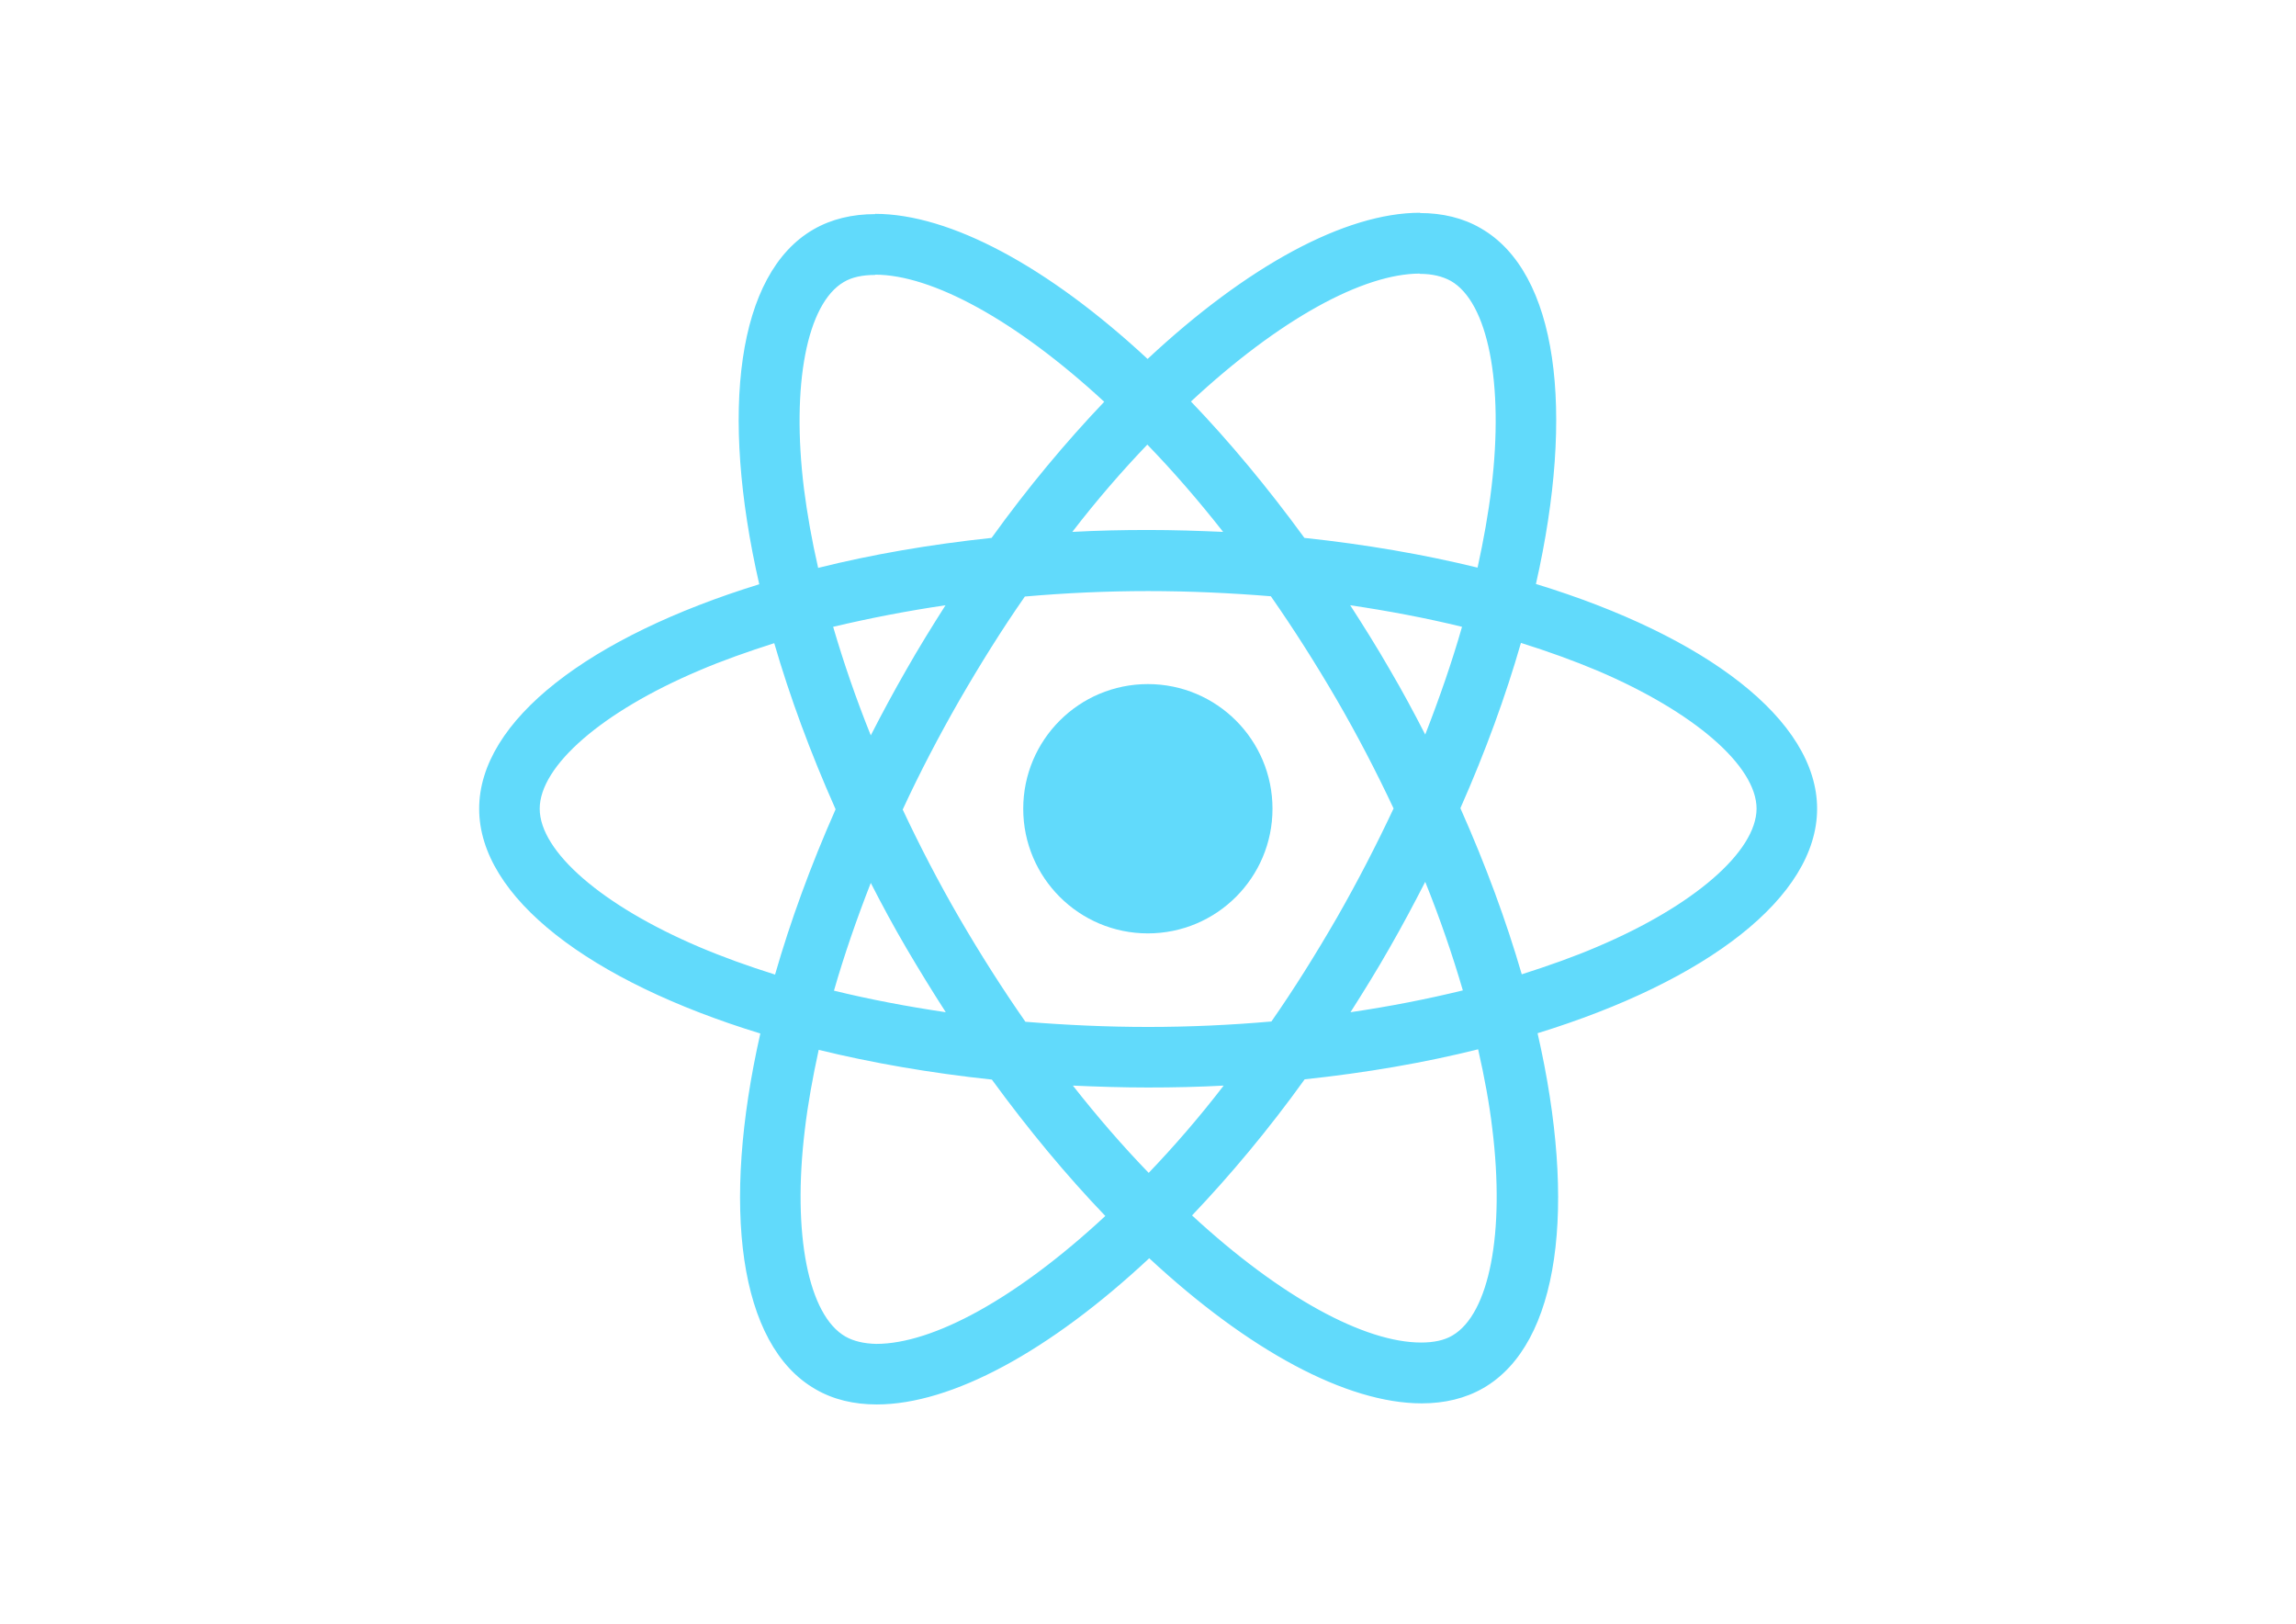
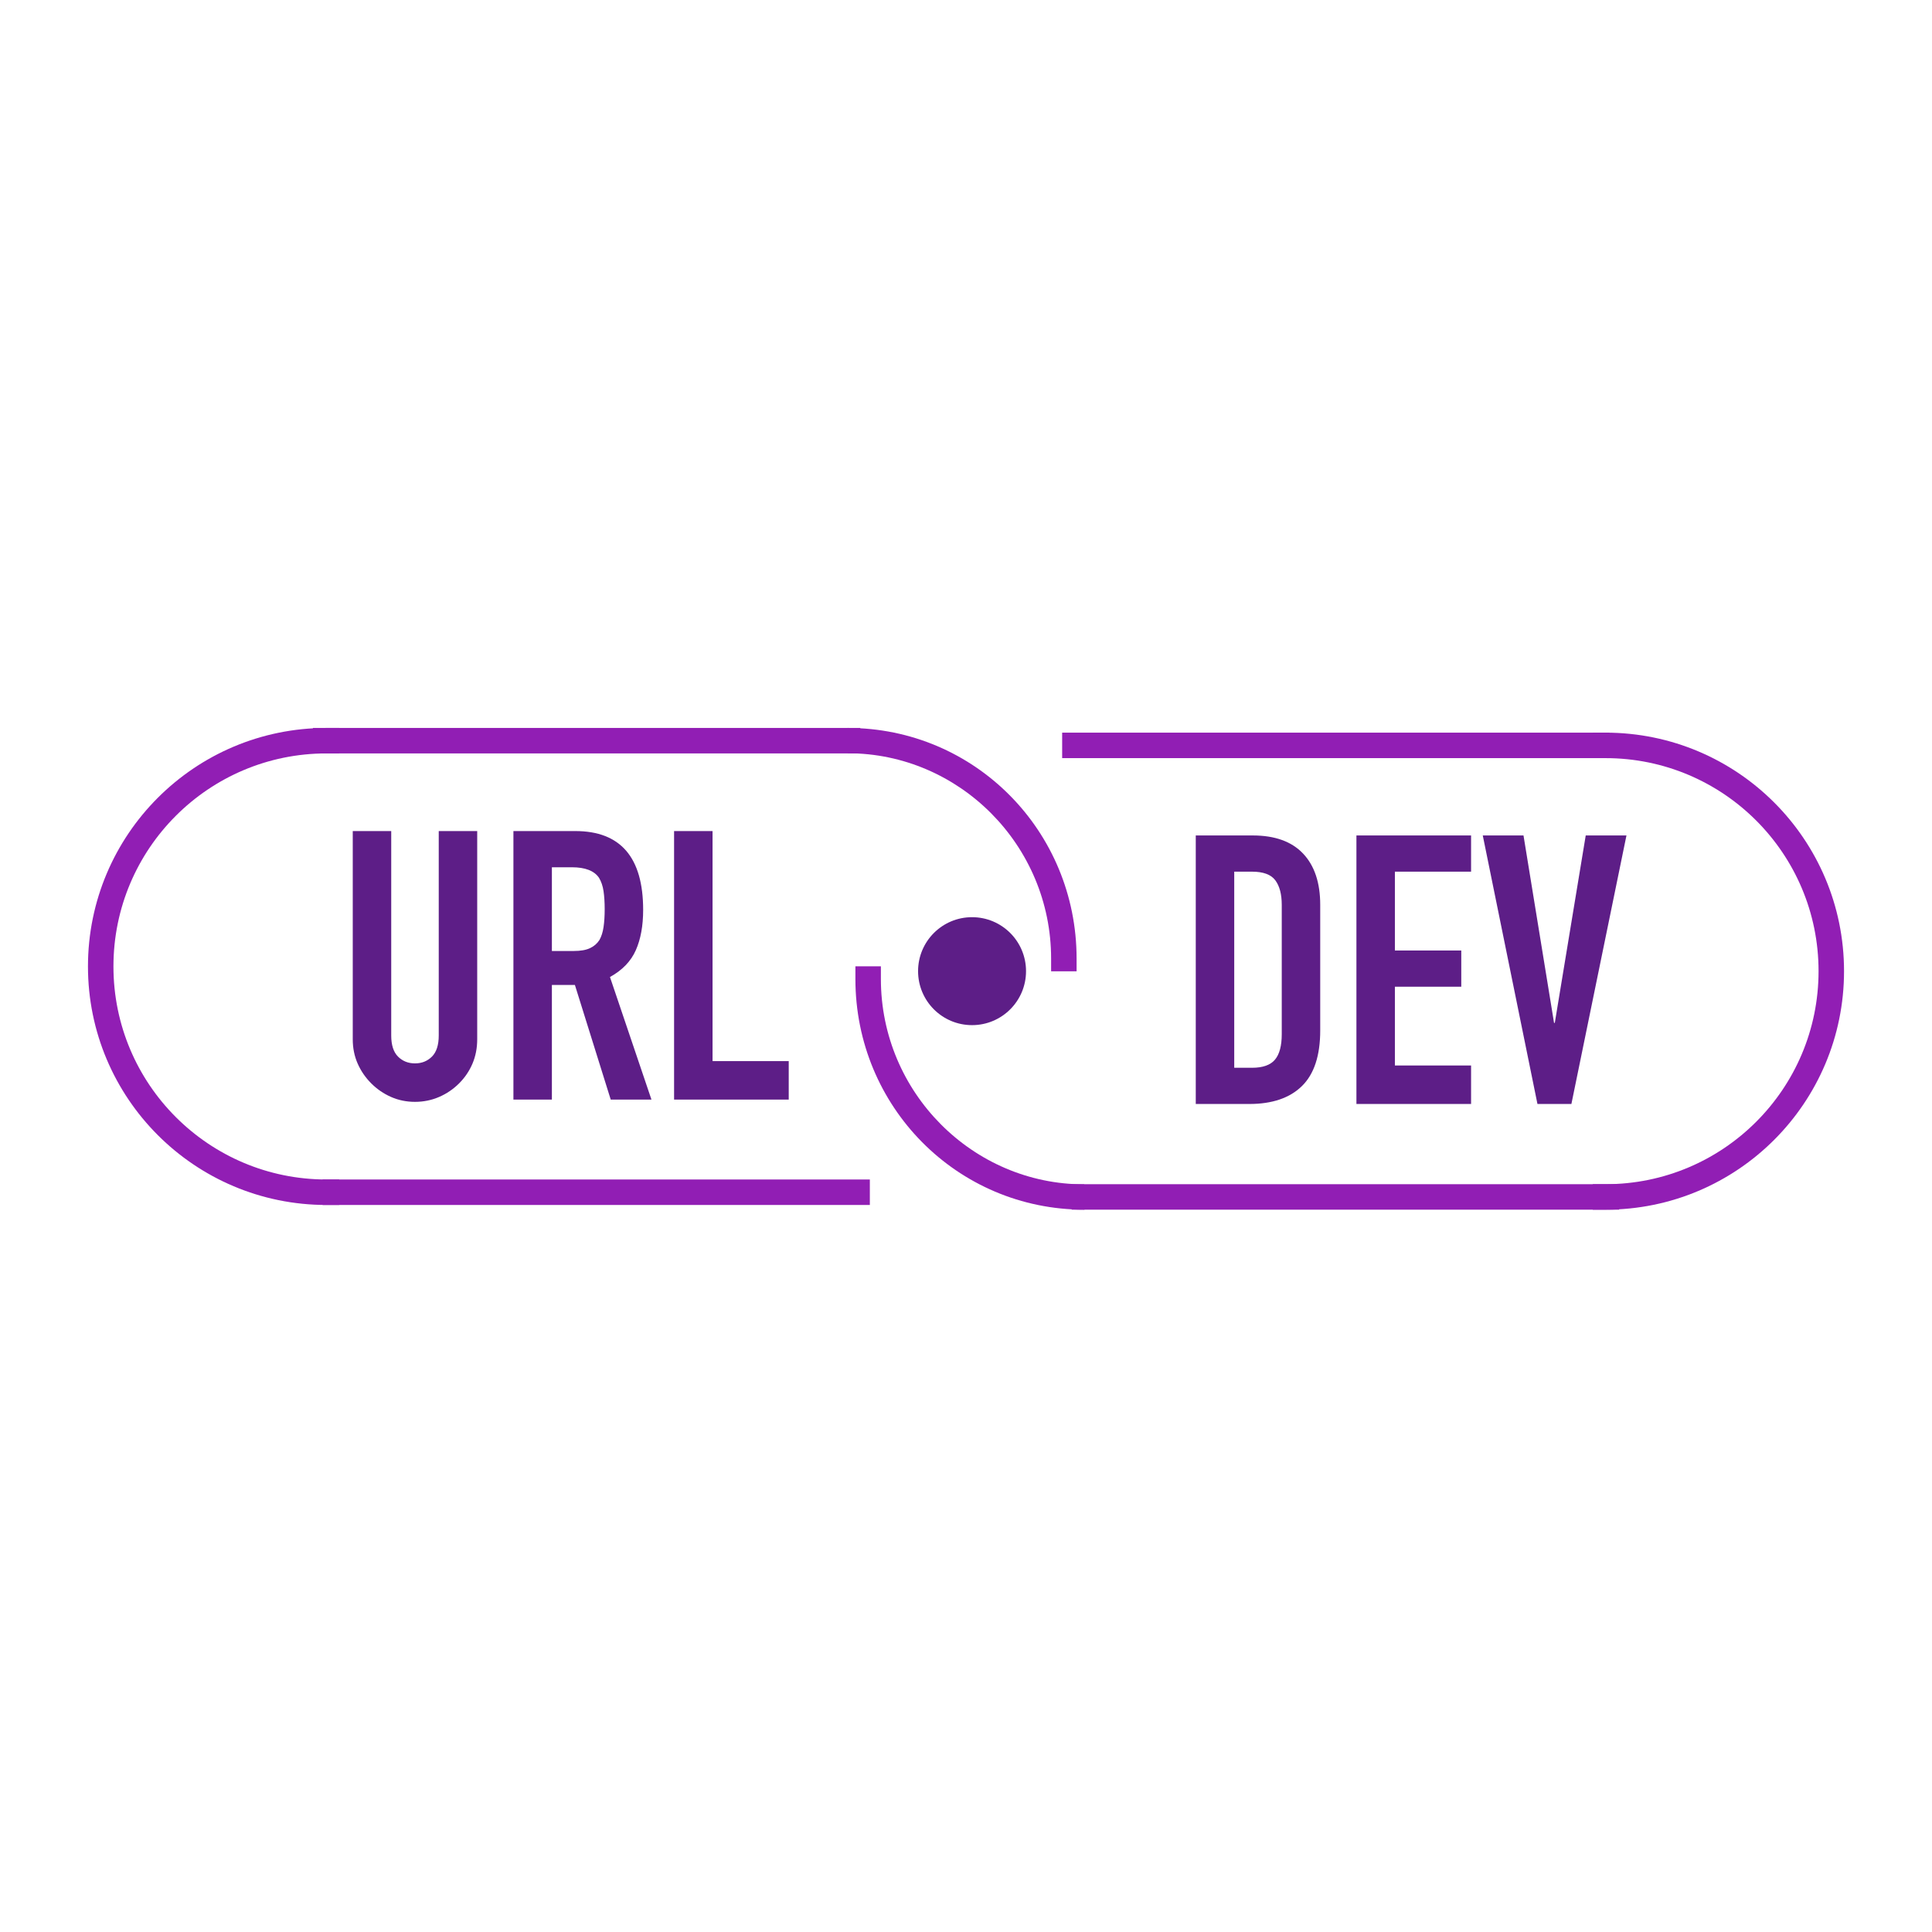
- <svg xmlns="http://www.w3.org/2000/svg" viewBox="0 0 841.9 595.3">
-   <g fill="#61DAFB">
-     <path d="M666.3 296.5c0-32.5-40.7-63.3-103.1-82.4 14.4-63.6 8-114.2-20.2-130.4-6.5-3.8-14.1-5.6-22.4-5.6v22.3c4.6 0 8.3.9 11.4 2.6 13.6 7.8 19.5 37.5 14.9 75.7-1.1 9.4-2.9 19.3-5.1 29.4-19.6-4.8-41-8.5-63.5-10.9-13.5-18.5-27.5-35.3-41.6-50 32.6-30.3 63.2-46.9 84-46.9V78c-27.5 0-63.5 19.6-99.9 53.6-36.4-33.8-72.4-53.2-99.9-53.2v22.3c20.7 0 51.4 16.5 84 46.6-14 14.7-28 31.4-41.3 49.9-22.6 2.4-44 6.1-63.6 11-2.3-10-4-19.7-5.2-29-4.7-38.2 1.1-67.9 14.6-75.8 3-1.8 6.9-2.6 11.5-2.6V78.5c-8.4 0-16 1.8-22.6 5.6-28.1 16.2-34.4 66.7-19.9 130.1-62.2 19.2-102.7 49.9-102.7 82.3 0 32.5 40.7 63.3 103.1 82.4-14.4 63.6-8 114.2 20.2 130.4 6.5 3.8 14.1 5.6 22.5 5.6 27.5 0 63.5-19.6 99.9-53.6 36.4 33.8 72.4 53.2 99.9 53.2 8.4 0 16-1.8 22.6-5.6 28.1-16.2 34.4-66.7 19.9-130.1 62-19.1 102.5-49.9 102.5-82.3zm-130.2-66.7c-3.7 12.9-8.3 26.2-13.5 39.5-4.1-8-8.4-16-13.1-24-4.6-8-9.5-15.8-14.4-23.4 14.2 2.1 27.9 4.7 41 7.9zm-45.8 106.5c-7.8 13.5-15.8 26.3-24.1 38.2-14.9 1.3-30 2-45.2 2-15.1 0-30.2-.7-45-1.9-8.3-11.9-16.4-24.6-24.2-38-7.6-13.1-14.5-26.4-20.8-39.8 6.2-13.4 13.2-26.8 20.7-39.9 7.8-13.5 15.8-26.3 24.1-38.2 14.9-1.3 30-2 45.2-2 15.1 0 30.2.7 45 1.9 8.3 11.9 16.4 24.6 24.2 38 7.6 13.1 14.5 26.4 20.8 39.8-6.3 13.4-13.2 26.8-20.7 39.9zm32.3-13c5.4 13.4 10 26.8 13.8 39.8-13.1 3.2-26.9 5.9-41.2 8 4.9-7.7 9.8-15.6 14.4-23.7 4.6-8 8.9-16.1 13-24.1zM421.2 430c-9.3-9.6-18.6-20.3-27.8-32 9 .4 18.2.7 27.5.7 9.4 0 18.7-.2 27.8-.7-9 11.7-18.3 22.4-27.5 32zm-74.4-58.9c-14.2-2.1-27.9-4.7-41-7.9 3.7-12.9 8.3-26.2 13.5-39.5 4.1 8 8.4 16 13.1 24 4.7 8 9.5 15.8 14.4 23.4zM420.7 163c9.3 9.6 18.6 20.3 27.8 32-9-.4-18.2-.7-27.5-.7-9.4 0-18.7.2-27.8.7 9-11.7 18.3-22.4 27.5-32zm-74 58.9c-4.9 7.7-9.8 15.6-14.4 23.7-4.6 8-8.9 16-13 24-5.4-13.4-10-26.8-13.8-39.8 13.1-3.1 26.9-5.8 41.2-7.9zm-90.5 125.2c-35.4-15.1-58.3-34.9-58.3-50.6 0-15.7 22.9-35.6 58.3-50.6 8.6-3.7 18-7 27.7-10.1 5.7 19.6 13.2 40 22.5 60.9-9.2 20.8-16.6 41.1-22.2 60.6-9.9-3.1-19.3-6.5-28-10.2zM310 490c-13.6-7.8-19.5-37.5-14.9-75.7 1.1-9.4 2.9-19.3 5.1-29.4 19.6 4.8 41 8.5 63.5 10.9 13.5 18.5 27.5 35.3 41.6 50-32.6 30.3-63.2 46.9-84 46.9-4.5-.1-8.3-1-11.3-2.7zm237.2-76.2c4.7 38.2-1.1 67.9-14.6 75.8-3 1.8-6.9 2.6-11.5 2.6-20.7 0-51.4-16.5-84-46.6 14-14.7 28-31.4 41.3-49.9 22.6-2.4 44-6.1 63.6-11 2.3 10.1 4.1 19.8 5.2 29.1zm38.5-66.7c-8.6 3.7-18 7-27.7 10.1-5.7-19.6-13.2-40-22.5-60.9 9.2-20.8 16.6-41.1 22.2-60.6 9.9 3.1 19.3 6.5 28.1 10.2 35.4 15.1 58.3 34.9 58.3 50.6-.1 15.7-23 35.6-58.4 50.6zM320.8 78.4z" />
-     <circle cx="420.9" cy="296.5" r="45.7" />
-     <path d="M520.5 78.1z" />
+ <svg xmlns="http://www.w3.org/2000/svg" version="1.1" width="2048.00" height="2048.00" viewBox="0 0 2048.0 2048.0">
+   <g id="document" transform="matrix(1,0,0,1,1024.0,1024.0)">
+     <g>
+       <g>
+         <path d="M-677.916,239.814 C-810.127,239.814 -917.247,132.694 -917.247,0.483 C-917.247,-131.729 -810.127,-238.849 -677.916,-238.849 " fill="none" stroke-width="27.01" stroke="#911eb4" stroke-linecap="square" stroke-linejoin="miter" />
+         <path d="M-115.437,239.814 L-668.622,239.814 " fill="none" stroke-width="27.01" stroke="#911eb4" stroke-linecap="square" stroke-linejoin="miter" />
+         <path d="M-125.585,-238.849 L-678.769,-238.849 " fill="none" stroke-width="27.01" stroke="#911eb4" stroke-linecap="square" stroke-linejoin="miter" />
+         <path d="M-125.28,-225.51 C-7.177,-225.476 90.221,-128.078 90.221,-7.863 L90.221,5.644 L117.235,5.644 L117.235,-7.863 C117.235,-142.998 9.57,-252.356 -125.565,-252.356 C-125.677,-245.805 -125.28,-225.51 -125.28,-225.51 Z " fill="#911eb4" fill-opacity="1.00" />
+       </g>
+       <g>
+         <path d="M677.916,-233.86 C810.127,-233.86 917.247,-126.74 917.247,5.471 C917.247,137.683 810.127,244.803 677.916,244.803 " fill="none" stroke-width="27.01" stroke="#911eb4" stroke-linecap="square" stroke-linejoin="miter" />
+         <path d="M115.437,-233.86 L668.622,-233.86 " fill="none" stroke-width="27.01" stroke="#911eb4" stroke-linecap="square" stroke-linejoin="miter" />
+         <path d="M125.585,244.803 L678.77,244.803 " fill="none" stroke-width="27.01" stroke="#911eb4" stroke-linecap="square" stroke-linejoin="miter" />
+         <path d="M125.28,231.464 C7.177,231.43 -90.22,134.032 -90.221,13.817 L-90.221,0.31 L-117.235,0.31 L-117.235,13.817 C-117.235,148.952 -9.57,258.31 125.565,258.31 C125.677,251.759 125.28,231.464 125.28,231.464 Z " fill="#911eb4" fill-opacity="1.00" />
+       </g>
+       <path d="M-558.915,-143.041 L-558.915,73.643 C-558.915,83.771 -561.313,91.234 -566.111,96.031 C-570.908,100.829 -576.905,103.228 -584.101,103.228 C-591.297,103.228 -597.294,100.829 -602.092,96.031 C-606.889,91.234 -609.288,83.771 -609.288,73.643 L-609.288,-143.041 L-650.066,-143.041 L-650.066,77.641 C-650.066,86.97 -648.334,95.565 -644.869,103.427 C-641.404,111.29 -636.607,118.286 -630.476,124.416 C-624.346,130.546 -617.35,135.344 -609.488,138.809 C-601.625,142.273 -593.163,144.006 -584.101,144.006 C-575.039,144.006 -566.511,142.273 -558.515,138.809 C-550.519,135.344 -543.456,130.546 -537.326,124.416 C-531.196,118.286 -526.465,111.29 -523.134,103.427 C-519.802,95.565 -518.137,86.97 -518.137,77.641 L-518.137,-143.041 L-558.915,-143.041 Z M-417.79,-104.661 C-403.664,-104.661 -394.07,-100.93 -389.006,-93.467 C-386.607,-89.469 -385.008,-84.739 -384.208,-79.275 C-383.409,-73.811 -383.009,-67.481 -383.009,-60.285 C-383.009,-53.089 -383.409,-46.759 -384.208,-41.295 C-385.008,-35.831 -386.474,-31.234 -388.606,-27.503 C-391.005,-23.771 -394.336,-20.906 -398.601,-18.907 C-402.865,-16.908 -408.595,-15.909 -415.791,-15.909 L-438.979,-15.909 L-438.979,-104.661 L-417.79,-104.661 Z M-438.979,141.607 L-438.979,20.072 L-414.592,20.072 L-376.612,141.607 L-333.435,141.607 L-377.412,11.677 C-364.352,4.48 -355.224,-4.981 -350.026,-16.708 C-344.829,-28.435 -342.231,-42.694 -342.231,-59.485 C-342.231,-115.189 -366.218,-143.041 -414.192,-143.041 L-479.757,-143.041 L-479.757,141.607 L-438.979,141.607 Z M-309.448,141.607 L-309.448,-143.041 L-268.67,-143.041 L-268.67,100.829 L-187.913,100.829 L-187.913,141.607 L-309.448,141.607 Z " fill="#5d1e87" fill-opacity="1.00" />
+       <path d="M300.329,146.265 C324.583,146.265 343.173,139.935 356.1,127.275 C369.026,114.615 375.489,94.959 375.489,68.306 L375.489,-64.822 C375.489,-88.276 369.426,-106.4 357.299,-119.193 C345.172,-131.986 327.382,-138.383 303.928,-138.383 L243.56,-138.383 L243.56,146.265 L300.329,146.265 Z M303.128,-100.004 C315.122,-100.004 323.384,-96.939 327.915,-90.808 C332.446,-84.678 334.711,-76.016 334.711,-64.822 L334.711,72.304 C334.711,84.564 332.312,93.559 327.515,99.29 C322.718,105.02 314.589,107.885 303.128,107.885 L284.338,107.885 L284.338,-100.004 L303.128,-100.004 Z M535.404,146.265 L535.404,105.486 L454.647,105.486 L454.647,21.931 L525.009,21.931 L525.009,-16.448 L454.647,-16.448 L454.647,-100.004 L535.404,-100.004 L535.404,-138.383 L413.869,-138.383 L413.869,146.265 L535.404,146.265 Z M656.939,-138.383 L624.156,60.311 L623.357,60.311 L590.974,-138.383 L547.797,-138.383 L605.766,146.265 L641.747,146.265 L700.116,-138.383 L656.939,-138.383 Z " fill="#5d1e87" fill-opacity="1.00" />
+       <path d="M6.414,62.689 C38.034,62.689 63.631,37.091 63.631,5.471 C63.631,-26.149 38.034,-51.746 6.414,-51.746 C-25.206,-51.746 -50.803,-26.149 -50.803,5.471 C-50.803,37.091 -25.206,62.689 6.414,62.689 Z " fill="#5d1e87" fill-opacity="1.00" />
+     </g>
  </g>
</svg>
